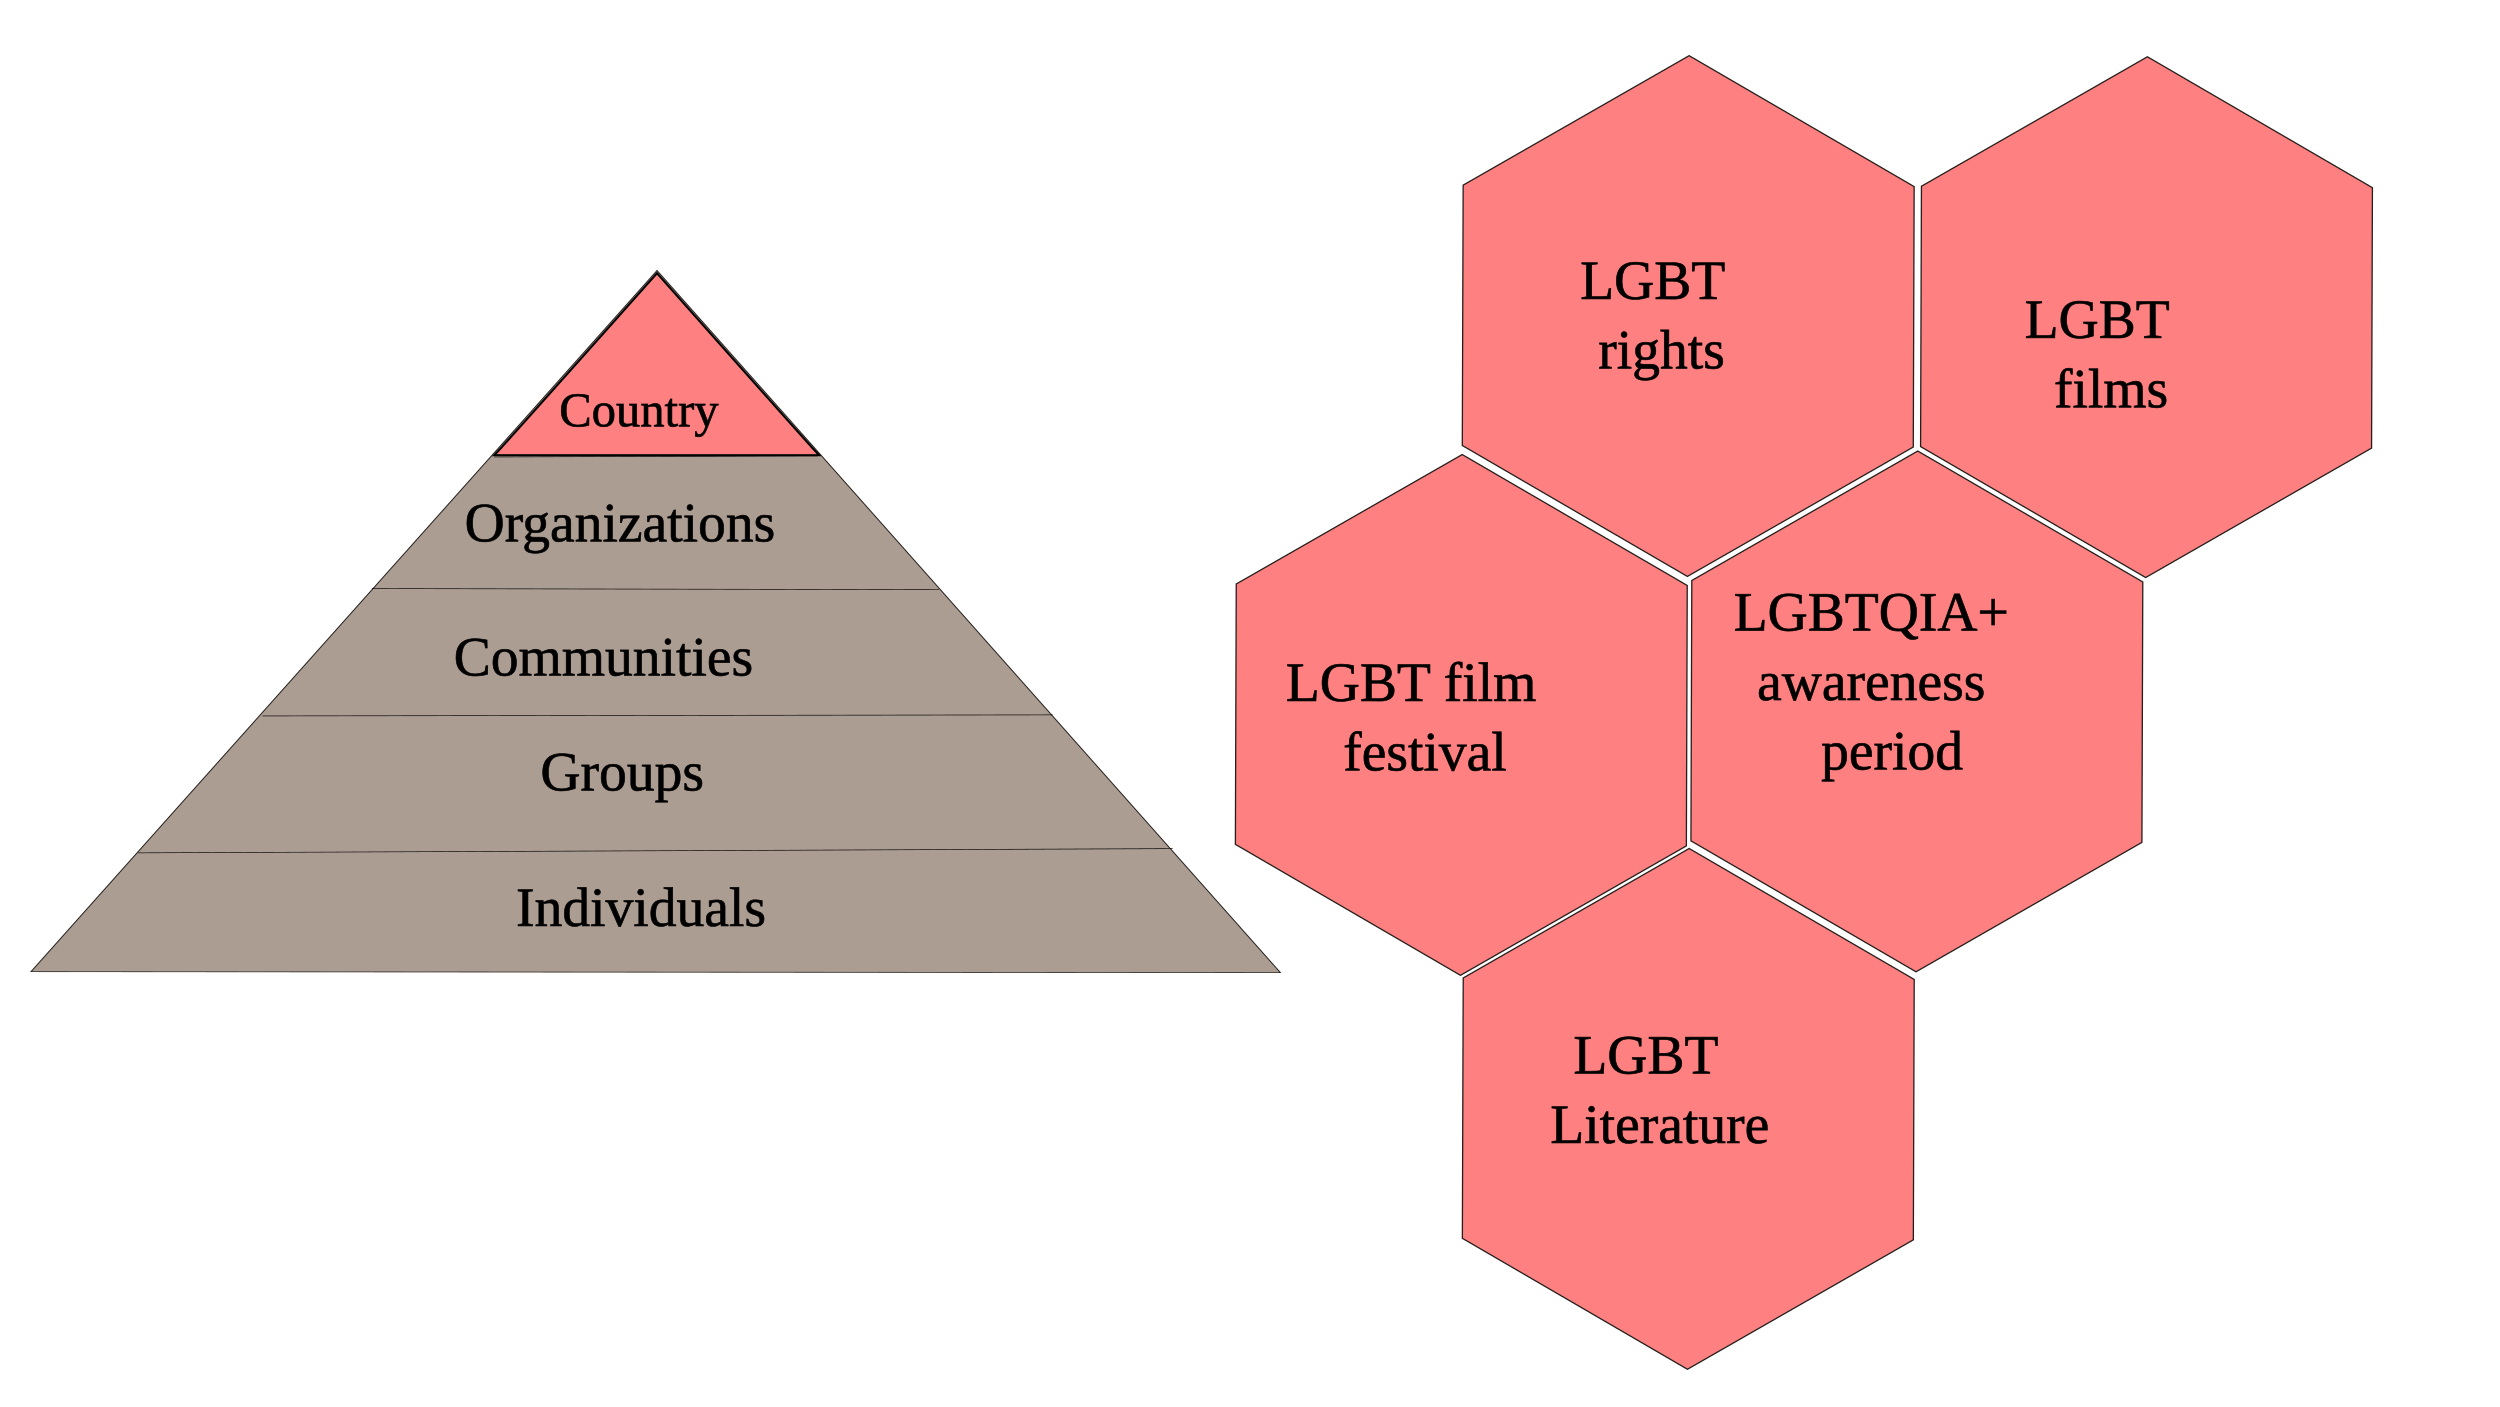
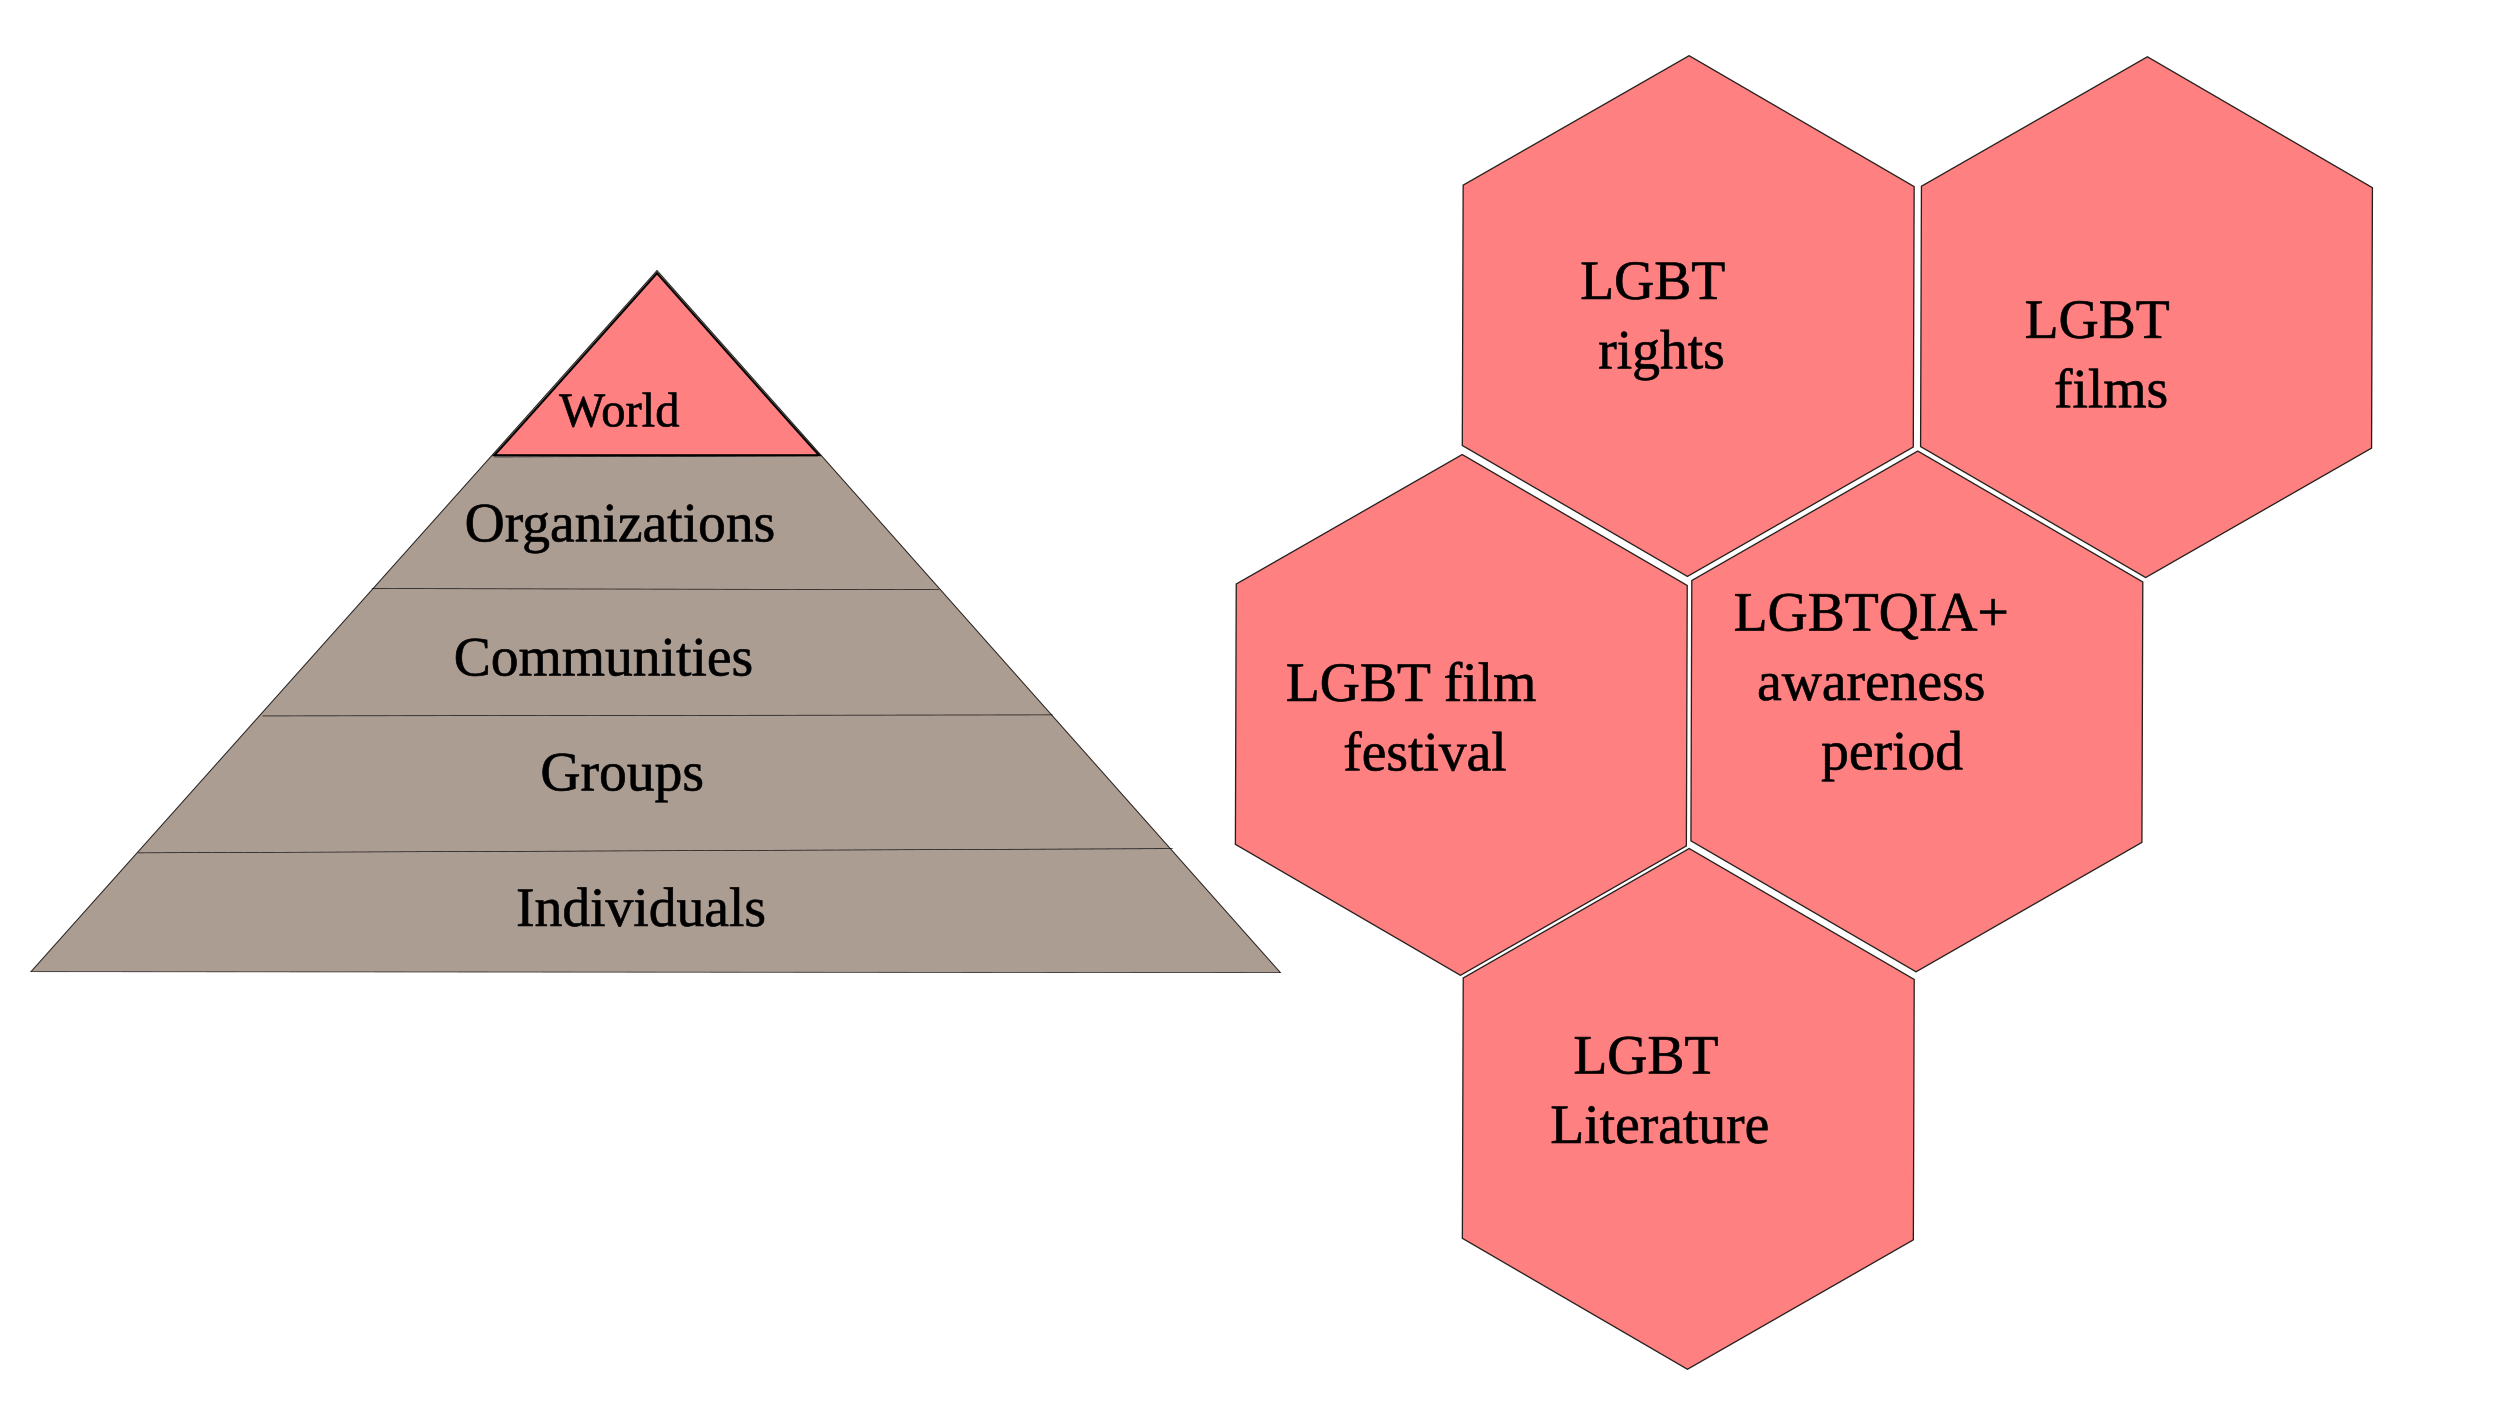
<svg xmlns="http://www.w3.org/2000/svg" width="1920" height="1080" viewBox="0 0 1920 1080" version="1.1" id="svg5">
  <defs id="defs2">
    <rect x="346.019" y="225.061" width="284.374" height="617.467" id="rect458" />
    <rect x="390.025" y="225.061" width="309.513" height="573.462" id="rect452" />
  </defs>
  <g id="layer1">
    <path style="fill:#ff8080;stroke:#241f1c" id="path273" d="M 1141.056,394.744 967.544,494.15 794.7,393.587 795.368,193.619 968.88,94.213 1141.724,194.776 Z" transform="translate(328.3429,-51.44558)" />
    <path style="fill:#ff8080;stroke:#241f1c" id="path277" d="M 1141.056,394.744 967.544,494.15 794.7,393.587 795.368,193.619 968.88,94.213 1141.724,194.776 Z" transform="translate(680.3028,-50.60638)" />
    <path style="fill:#ff8080;stroke:#241f1c" id="path279" d="M 1141.056,394.744 967.544,494.15 794.7,393.587 795.368,193.619 968.88,94.213 1141.724,194.776 Z" transform="translate(503.937,252.187)" />
    <g id="g882">
      <path style="fill:#ac9d93;stroke:#241f1c" id="path324" d="M 900.913,796.509 -61.097,333.92 820.523,-267.911 Z" transform="matrix(0.8105884,-0.2519633,0.3885546,0.5256367,-56.4162,555.3118)" />
      <path style="fill:#000000;stroke:#000000;stroke-width:0.5" d="m 106.15,655.002 794.479,-3.263" id="path382" />
      <path style="fill:#000000;stroke:#000000;stroke-width:0.5" d="m 201.597,549.845 606.86,-0.819" id="path384" />
      <path style="fill:#000000;stroke:#000000;stroke-width:0.5" d="m 285.599,452.039 435.583,0.806" id="path386" />
      <path style="fill:#000000;stroke:#000000;stroke-width:0.5" d="m 379.419,350.954 248.753,-0.819" id="path388" />
      <text xml:space="preserve" style="font-size:42.667px;fill:#000000;stroke:#000000;stroke-width:0.5" x="415.044" y="607.023" id="text547">
        <tspan id="tspan545" x="415.044" y="607.023" style="stroke-width:0.5">Groups</tspan>
      </text>
      <text xml:space="preserve" style="font-size:42.667px;fill:#000000;stroke:#000000;stroke-width:0.5" x="348.481" y="518.741" id="text547-3">
        <tspan id="tspan545-6" x="348.481" y="518.741" style="stroke-width:0.5">Communities</tspan>
      </text>
      <text xml:space="preserve" style="font-size:42.667px;fill:#000000;stroke:#000000;stroke-width:0.5" x="396.327" y="711.143" id="text493">
        <tspan id="tspan491" x="396.327" y="711.143" style="fill:#000000;stroke:#000000;stroke-width:0.5">Individuals</tspan>
      </text>
      <text xml:space="preserve" style="font-size:42.667px;fill:#000000;stroke:#000000;stroke-width:0.5" x="356.815" y="415.729" id="text547-7">
        <tspan id="tspan545-5" x="356.815" y="415.729" style="stroke-width:0.5">Organizations</tspan>
      </text>
      <path style="fill:#ff8080;stroke:#000000;stroke-width:1.571" d="m 384.392,344.484 c 2.628,-2.809 30.742,-34.251 62.475,-69.873 l 57.696,-64.766 57.477,64.766 c 31.612,35.621 59.632,67.064 62.266,69.873 l 4.789,5.106 H 504.354 379.613 Z" id="path7932" />
      <text xml:space="preserve" style="font-size:37.333px;fill:#000000;stroke:#000000;stroke-width:0.5" x="429.49" y="327.424" id="text547-35">
-         <tspan id="tspan545-62" x="429.49" y="327.424" style="font-size:37.333px;stroke-width:0.5">Country</tspan>
+         <tspan id="tspan545-62" x="429.49" y="327.424" style="font-size:37.333px;stroke-width:0.5">World</tspan>
      </text>
      <text xml:space="preserve" id="text450" style="font-size:53.333px;text-align:center;white-space:pre;shape-inside:url(#rect452);display:inline;fill:none;stroke:#b6345a;stroke-width:30" />
      <text xml:space="preserve" id="text456" style="font-size:53.333px;text-align:center;white-space:pre;shape-inside:url(#rect458);display:inline;fill:none;stroke:#b6345a;stroke-width:30" />
    </g>
    <text xml:space="preserve" style="font-size:42.667px;fill:#000000;stroke:#000000;stroke-width:0.5" x="1301.279" y="176.258" id="text493-3">
      <tspan x="1301.279" y="176.258" style="text-align:center;text-anchor:middle;fill:#000000;stroke:#000000;stroke-width:0.5" id="tspan6509" />
      <tspan x="1301.279" y="229.591" style="text-align:center;text-anchor:middle;fill:#000000;stroke:#000000;stroke-width:0.5" id="tspan9429"> LGBT</tspan>
      <tspan x="1308.06" y="282.925" style="text-align:center;text-anchor:middle;fill:#000000;stroke:#000000;stroke-width:0.5" id="tspan388">rights </tspan>
    </text>
    <text xml:space="preserve" style="font-size:42.667px;fill:#000000;stroke:#000000;stroke-width:0.5" x="1479.774" y="484.259" id="text694-3-5">
      <tspan x="1479.774" y="484.259" style="text-align:center;text-anchor:middle;fill:#000000;stroke:#000000;stroke-width:0.5" id="tspan9671">LGBTQIA+ </tspan>
      <tspan x="1479.774" y="537.592" style="text-align:center;text-anchor:middle;fill:#000000;stroke:#000000;stroke-width:0.5" id="tspan507">awareness </tspan>
      <tspan x="1479.774" y="590.925" style="text-align:center;text-anchor:middle;fill:#000000;stroke:#000000;stroke-width:0.5" id="tspan509">period</tspan>
    </text>
    <text xml:space="preserve" style="font-size:42.667px;fill:#000000;stroke:#000000;stroke-width:0.5" x="1647.963" y="259.482" id="text493-7">
      <tspan x="1647.963" y="259.482" style="text-align:center;text-anchor:middle;fill:#000000;stroke:#000000;stroke-width:0.5" id="tspan6590">LGBT</tspan>
      <tspan x="1647.963" y="312.815" style="text-align:center;text-anchor:middle;fill:#000000;stroke:#000000;stroke-width:0.5" id="tspan440">films</tspan>
    </text>
    <path style="fill:#ff8080;stroke:#241f1c" id="path756" d="M 1141.056,394.744 967.544,494.15 794.7,393.587 795.368,193.619 968.88,94.213 1141.724,194.776 Z" transform="translate(328.392,557.446)" />
    <path style="fill:#ff8080;stroke:#241f1c" id="path756-7" d="M 1141.056,394.744 967.544,494.15 794.7,393.587 795.368,193.619 968.88,94.213 1141.724,194.776 Z" transform="translate(154.0744,254.885)" />
    <text xml:space="preserve" style="font-size:42.667px;fill:#000000;stroke:#000000;stroke-width:0.5" x="1301.375" y="824.451" id="text694-3-2">
      <tspan x="1301.375" y="824.451" style="text-align:center;text-anchor:middle;fill:#000000;stroke:#000000;stroke-width:0.5" id="tspan9549">LGBT</tspan>
      <tspan x="1301.375" y="877.784" style="text-align:center;text-anchor:middle;fill:#000000;stroke:#000000;stroke-width:0.5" id="tspan513">Literature</tspan>
    </text>
    <text xml:space="preserve" style="font-size:42.667px;fill:#000000;stroke:#000000;stroke-width:0.5" x="1121.047" y="538.306" id="text694-3">
      <tspan x="1121.047" y="538.306" style="text-align:center;text-anchor:middle;fill:#000000;stroke:#000000;stroke-width:0.5" id="tspan444">LGBT film</tspan>
      <tspan x="1121.047" y="591.64" style="text-align:center;text-anchor:middle;fill:#000000;stroke:#000000;stroke-width:0.5" id="tspan448">festival</tspan>
    </text>
  </g>
</svg>
